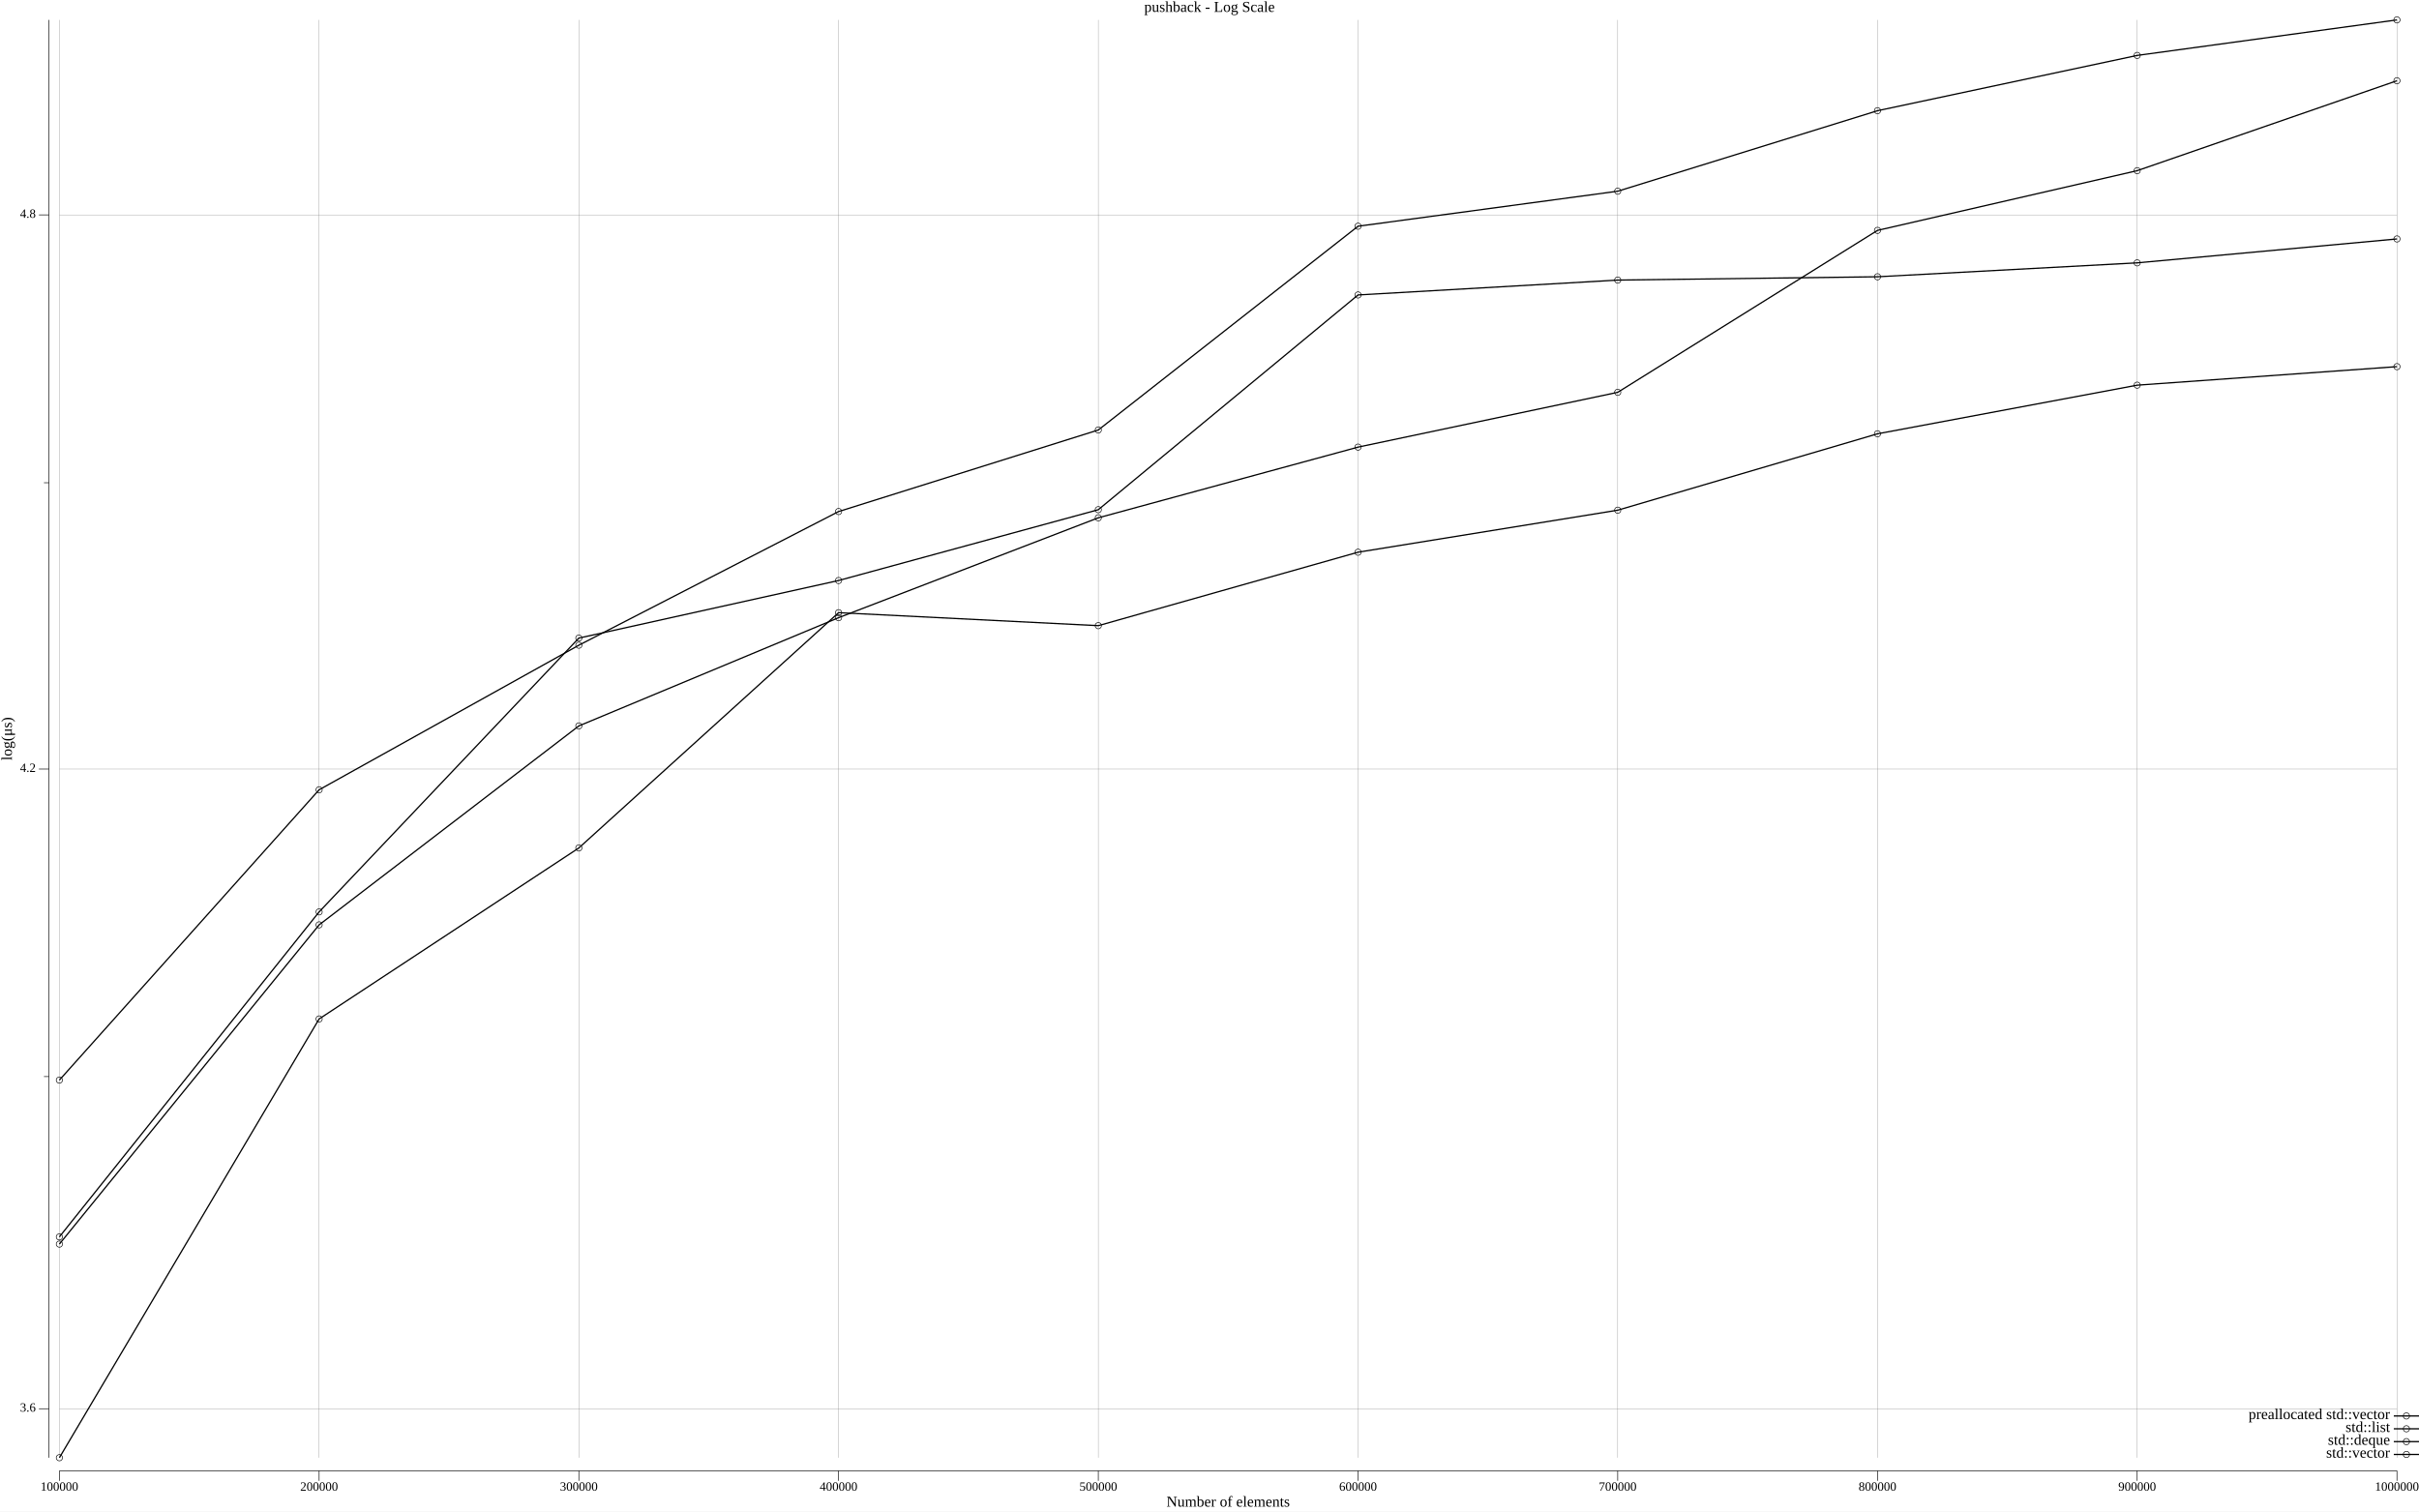
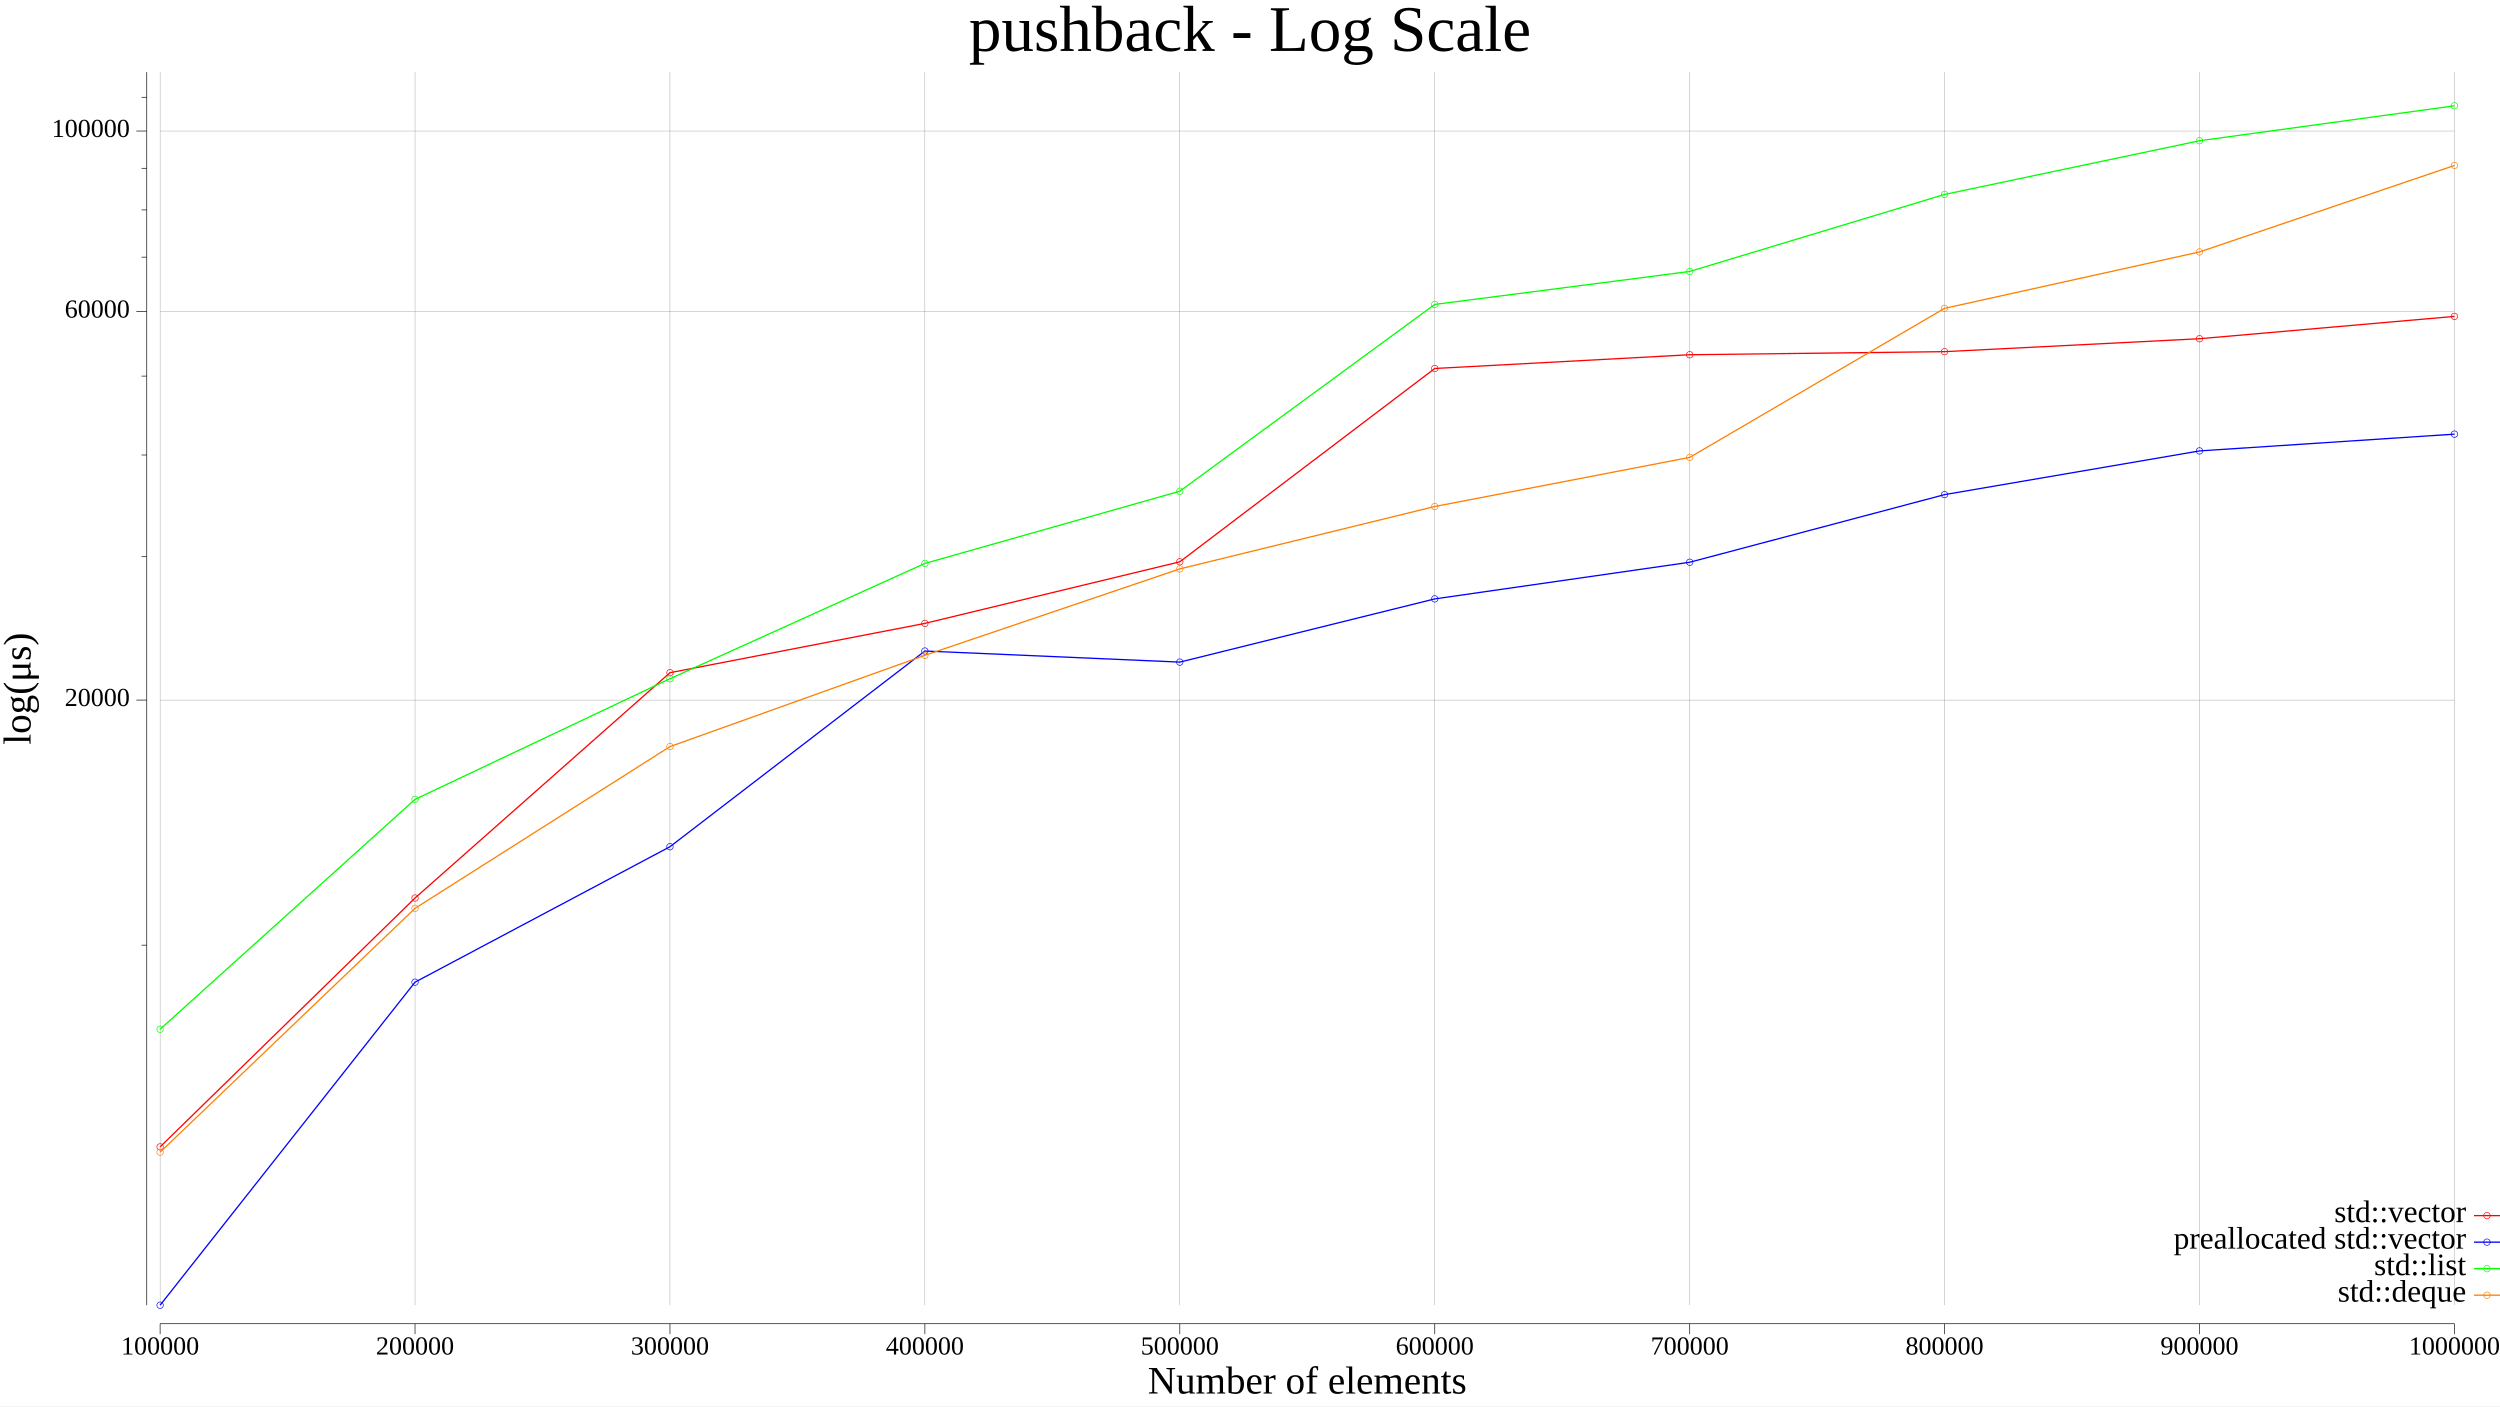
- <svg xmlns="http://www.w3.org/2000/svg" width="1920pt" height="1200pt" viewBox="0 0 1920 1200">
-   <g transform="scale(1, -1) translate(0, -1200)">
-     <path d="M0,0L1920,0L1920,1200L0,1200Z" style="fill:#FFFFFF" />
-     <text x="908.18" y="-1190.6" transform="scale(1, -1)" style="font-family:Liberation Serif;font-variant:normal;font-weight:normal;font-style:normal;font-size:12px">pushback - Log Scale</text>
-     <text x="925.83" y="-3.902" transform="scale(1, -1)" style="font-family:Liberation Serif;font-variant:normal;font-weight:normal;font-style:normal;font-size:12px">Number of elements</text>
-     <text x="32.135" y="-16.541" transform="scale(1, -1)" style="font-family:Liberation Serif;font-variant:normal;font-weight:normal;font-style:normal;font-size:10px">100000</text>
-     <text x="238.29" y="-16.541" transform="scale(1, -1)" style="font-family:Liberation Serif;font-variant:normal;font-weight:normal;font-style:normal;font-size:10px">200000</text>
-     <text x="444.44" y="-16.541" transform="scale(1, -1)" style="font-family:Liberation Serif;font-variant:normal;font-weight:normal;font-style:normal;font-size:10px">300000</text>
-     <text x="650.59" y="-16.541" transform="scale(1, -1)" style="font-family:Liberation Serif;font-variant:normal;font-weight:normal;font-style:normal;font-size:10px">400000</text>
-     <text x="856.74" y="-16.541" transform="scale(1, -1)" style="font-family:Liberation Serif;font-variant:normal;font-weight:normal;font-style:normal;font-size:10px">500000</text>
-     <text x="1062.9" y="-16.541" transform="scale(1, -1)" style="font-family:Liberation Serif;font-variant:normal;font-weight:normal;font-style:normal;font-size:10px">600000</text>
-     <text x="1269" y="-16.541" transform="scale(1, -1)" style="font-family:Liberation Serif;font-variant:normal;font-weight:normal;font-style:normal;font-size:10px">700000</text>
-     <text x="1475.2" y="-16.541" transform="scale(1, -1)" style="font-family:Liberation Serif;font-variant:normal;font-weight:normal;font-style:normal;font-size:10px">800000</text>
-     <text x="1681.3" y="-16.541" transform="scale(1, -1)" style="font-family:Liberation Serif;font-variant:normal;font-weight:normal;font-style:normal;font-size:10px">900000</text>
-     <text x="1885" y="-16.541" transform="scale(1, -1)" style="font-family:Liberation Serif;font-variant:normal;font-weight:normal;font-style:normal;font-size:10px">1000000</text>
-     <path d="M47.135,24.363L47.135,32.363" style="fill:none;stroke:#000000;stroke-width:0.5" />
-     <path d="M253.29,24.363L253.29,32.363" style="fill:none;stroke:#000000;stroke-width:0.5" />
-     <path d="M459.44,24.363L459.44,32.363" style="fill:none;stroke:#000000;stroke-width:0.5" />
-     <path d="M665.59,24.363L665.59,32.363" style="fill:none;stroke:#000000;stroke-width:0.5" />
-     <path d="M871.74,24.363L871.74,32.363" style="fill:none;stroke:#000000;stroke-width:0.5" />
-     <path d="M1077.9,24.363L1077.9,32.363" style="fill:none;stroke:#000000;stroke-width:0.5" />
-     <path d="M1284,24.363L1284,32.363" style="fill:none;stroke:#000000;stroke-width:0.5" />
-     <path d="M1490.2,24.363L1490.2,32.363" style="fill:none;stroke:#000000;stroke-width:0.5" />
-     <path d="M1696.3,24.363L1696.3,32.363" style="fill:none;stroke:#000000;stroke-width:0.5" />
-     <path d="M1902.5,24.363L1902.5,32.363" style="fill:none;stroke:#000000;stroke-width:0.5" />
-     <path d="M47.135,32.363L1902.5,32.363" style="fill:none;stroke:#000000;stroke-width:0.5" />
+ <svg xmlns="http://www.w3.org/2000/svg" width="1920pt" height="1080pt" viewBox="0 0 1920 1080">
+   <g transform="scale(1, -1) translate(0, -1080)">
+     <path d="M0,0L1920,0L1920,1080L0,1080Z" style="fill:#FFFFFF" />
+     <text x="744.09" y="-1040.9" transform="scale(1, -1)" style="font-family:Liberation Serif;font-variant:normal;font-weight:normal;font-style:normal;font-size:50px">pushback - Log Scale</text>
+     <text x="881.52" y="-9.756" transform="scale(1, -1)" style="font-family:Liberation Serif;font-variant:normal;font-weight:normal;font-style:normal;font-size:30px">Number of elements</text>
+     <text x="92.962" y="-39.727" transform="scale(1, -1)" style="font-family:Liberation Serif;font-variant:normal;font-weight:normal;font-style:normal;font-size:20px">100000</text>
+     <text x="288.74" y="-39.727" transform="scale(1, -1)" style="font-family:Liberation Serif;font-variant:normal;font-weight:normal;font-style:normal;font-size:20px">200000</text>
+     <text x="484.53" y="-39.727" transform="scale(1, -1)" style="font-family:Liberation Serif;font-variant:normal;font-weight:normal;font-style:normal;font-size:20px">300000</text>
+     <text x="680.31" y="-39.727" transform="scale(1, -1)" style="font-family:Liberation Serif;font-variant:normal;font-weight:normal;font-style:normal;font-size:20px">400000</text>
+     <text x="876.09" y="-39.727" transform="scale(1, -1)" style="font-family:Liberation Serif;font-variant:normal;font-weight:normal;font-style:normal;font-size:20px">500000</text>
+     <text x="1071.9" y="-39.727" transform="scale(1, -1)" style="font-family:Liberation Serif;font-variant:normal;font-weight:normal;font-style:normal;font-size:20px">600000</text>
+     <text x="1267.7" y="-39.727" transform="scale(1, -1)" style="font-family:Liberation Serif;font-variant:normal;font-weight:normal;font-style:normal;font-size:20px">700000</text>
+     <text x="1463.4" y="-39.727" transform="scale(1, -1)" style="font-family:Liberation Serif;font-variant:normal;font-weight:normal;font-style:normal;font-size:20px">800000</text>
+     <text x="1659.2" y="-39.727" transform="scale(1, -1)" style="font-family:Liberation Serif;font-variant:normal;font-weight:normal;font-style:normal;font-size:20px">900000</text>
+     <text x="1850" y="-39.727" transform="scale(1, -1)" style="font-family:Liberation Serif;font-variant:normal;font-weight:normal;font-style:normal;font-size:20px">1000000</text>
+     <path d="M122.96,55.371L122.96,63.371" style="fill:none;stroke:#000000;stroke-width:0.5" />
+     <path d="M318.74,55.371L318.74,63.371" style="fill:none;stroke:#000000;stroke-width:0.5" />
+     <path d="M514.53,55.371L514.53,63.371" style="fill:none;stroke:#000000;stroke-width:0.5" />
+     <path d="M710.31,55.371L710.31,63.371" style="fill:none;stroke:#000000;stroke-width:0.5" />
+     <path d="M906.09,55.371L906.09,63.371" style="fill:none;stroke:#000000;stroke-width:0.5" />
+     <path d="M1101.9,55.371L1101.9,63.371" style="fill:none;stroke:#000000;stroke-width:0.5" />
+     <path d="M1297.7,55.371L1297.7,63.371" style="fill:none;stroke:#000000;stroke-width:0.5" />
+     <path d="M1493.4,55.371L1493.4,63.371" style="fill:none;stroke:#000000;stroke-width:0.5" />
+     <path d="M1689.2,55.371L1689.2,63.371" style="fill:none;stroke:#000000;stroke-width:0.5" />
+     <path d="M1885,55.371L1885,63.371" style="fill:none;stroke:#000000;stroke-width:0.5" />
+     <path d="M122.96,63.371L1885,63.371" style="fill:none;stroke:#000000;stroke-width:0.5" />
    <g transform="rotate(90)">
-       <text x="596.25" y="9.387" transform="scale(1, -1)" style="font-family:Liberation Serif;font-variant:normal;font-weight:normal;font-style:normal;font-size:12px">log(μs)</text>
+       <text x="508.08" y="23.467" transform="scale(1, -1)" style="font-family:Liberation Serif;font-variant:normal;font-weight:normal;font-style:normal;font-size:30px">log(μs)</text>
    </g>
-     <text x="15.885" y="-79.319" transform="scale(1, -1)" style="font-family:Liberation Serif;font-variant:normal;font-weight:normal;font-style:normal;font-size:10px">3.6</text>
-     <text x="15.885" y="-587.16" transform="scale(1, -1)" style="font-family:Liberation Serif;font-variant:normal;font-weight:normal;font-style:normal;font-size:10px">4.2</text>
-     <text x="15.885" y="-1027.1" transform="scale(1, -1)" style="font-family:Liberation Serif;font-variant:normal;font-weight:normal;font-style:normal;font-size:10px">4.8</text>
-     <path d="M30.885,81.604L38.885,81.604" style="fill:none;stroke:#000000;stroke-width:0.5" />
-     <path d="M30.885,589.45L38.885,589.45" style="fill:none;stroke:#000000;stroke-width:0.5" />
-     <path d="M30.885,1029.4L38.885,1029.4" style="fill:none;stroke:#000000;stroke-width:0.5" />
-     <path d="M34.885,345.3L38.885,345.3" style="fill:none;stroke:#000000;stroke-width:0.5" />
-     <path d="M34.885,816.75L38.885,816.75" style="fill:none;stroke:#000000;stroke-width:0.5" />
-     <path d="M38.885,42.709L38.885,1184.2" style="fill:none;stroke:#000000;stroke-width:0.5" />
-     <path d="M47.135,42.709L47.135,1184.2" style="fill:none;stroke:#808080;stroke-width:0.25" />
-     <path d="M253.29,42.709L253.29,1184.2" style="fill:none;stroke:#808080;stroke-width:0.25" />
-     <path d="M459.44,42.709L459.44,1184.2" style="fill:none;stroke:#808080;stroke-width:0.25" />
-     <path d="M665.59,42.709L665.59,1184.2" style="fill:none;stroke:#808080;stroke-width:0.25" />
-     <path d="M871.74,42.709L871.74,1184.2" style="fill:none;stroke:#808080;stroke-width:0.25" />
-     <path d="M1077.9,42.709L1077.9,1184.2" style="fill:none;stroke:#808080;stroke-width:0.25" />
-     <path d="M1284,42.709L1284,1184.2" style="fill:none;stroke:#808080;stroke-width:0.25" />
-     <path d="M1490.2,42.709L1490.2,1184.2" style="fill:none;stroke:#808080;stroke-width:0.25" />
-     <path d="M1696.3,42.709L1696.3,1184.2" style="fill:none;stroke:#808080;stroke-width:0.25" />
-     <path d="M1902.5,42.709L1902.5,1184.2" style="fill:none;stroke:#808080;stroke-width:0.25" />
-     <path d="M47.135,81.604L1902.5,81.604" style="fill:none;stroke:#808080;stroke-width:0.25" />
-     <path d="M47.135,589.45L1902.5,589.45" style="fill:none;stroke:#808080;stroke-width:0.25" />
-     <path d="M47.135,1029.4L1902.5,1029.4" style="fill:none;stroke:#808080;stroke-width:0.25" />
-     <path d="M47.135,42.709L253.29,391.05L459.44,526.81L665.59,713.59L871.74,703.29L1077.9,761.6L1284,794.96L1490.2,855.6L1696.3,894.22L1902.5,908.92" style="fill:none;stroke:#000000" />
-     <path d="M49.635,42.709A2.5,2.5 0 1 1 44.635,42.709A2.5,2.5 0 1 1 49.635,42.709Z" style="fill:none;stroke:#000000;stroke-width:0.5" />
-     <path d="M255.79,391.05A2.5,2.5 0 1 1 250.79,391.05A2.5,2.5 0 1 1 255.79,391.05Z" style="fill:none;stroke:#000000;stroke-width:0.5" />
-     <path d="M461.94,526.81A2.5,2.5 0 1 1 456.94,526.81A2.5,2.5 0 1 1 461.94,526.81Z" style="fill:none;stroke:#000000;stroke-width:0.5" />
-     <path d="M668.09,713.59A2.5,2.5 0 1 1 663.09,713.59A2.5,2.5 0 1 1 668.09,713.59Z" style="fill:none;stroke:#000000;stroke-width:0.5" />
-     <path d="M874.24,703.29A2.5,2.5 0 1 1 869.24,703.29A2.5,2.5 0 1 1 874.24,703.29Z" style="fill:none;stroke:#000000;stroke-width:0.5" />
-     <path d="M1080.4,761.6A2.5,2.5 0 1 1 1075.4,761.6A2.5,2.5 0 1 1 1080.4,761.6Z" style="fill:none;stroke:#000000;stroke-width:0.5" />
-     <path d="M1286.5,794.96A2.5,2.5 0 1 1 1281.5,794.96A2.5,2.5 0 1 1 1286.5,794.96Z" style="fill:none;stroke:#000000;stroke-width:0.5" />
-     <path d="M1492.7,855.6A2.5,2.5 0 1 1 1487.7,855.6A2.5,2.5 0 1 1 1492.7,855.6Z" style="fill:none;stroke:#000000;stroke-width:0.5" />
-     <path d="M1698.8,894.22A2.5,2.5 0 1 1 1693.8,894.22A2.5,2.5 0 1 1 1698.8,894.22Z" style="fill:none;stroke:#000000;stroke-width:0.5" />
-     <path d="M1905,908.92A2.5,2.5 0 1 1 1900,908.92A2.5,2.5 0 1 1 1905,908.92Z" style="fill:none;stroke:#000000;stroke-width:0.5" />
-     <path d="M47.135,342.51L253.29,572.99L459.44,687.77L665.59,793.88L871.74,858.63L1077.9,1020.4L1284,1048.2L1490.2,1112.1L1696.3,1156L1902.5,1184.2" style="fill:none;stroke:#000000" />
-     <path d="M49.635,342.51A2.5,2.5 0 1 1 44.635,342.51A2.5,2.5 0 1 1 49.635,342.51Z" style="fill:none;stroke:#000000;stroke-width:0.5" />
-     <path d="M255.79,572.99A2.5,2.5 0 1 1 250.79,572.99A2.5,2.5 0 1 1 255.79,572.99Z" style="fill:none;stroke:#000000;stroke-width:0.5" />
-     <path d="M461.94,687.77A2.5,2.5 0 1 1 456.94,687.77A2.5,2.5 0 1 1 461.94,687.77Z" style="fill:none;stroke:#000000;stroke-width:0.5" />
-     <path d="M668.09,793.88A2.5,2.5 0 1 1 663.09,793.88A2.5,2.5 0 1 1 668.09,793.88Z" style="fill:none;stroke:#000000;stroke-width:0.5" />
-     <path d="M874.24,858.63A2.5,2.5 0 1 1 869.24,858.63A2.5,2.5 0 1 1 874.24,858.63Z" style="fill:none;stroke:#000000;stroke-width:0.5" />
-     <path d="M1080.4,1020.4A2.5,2.5 0 1 1 1075.4,1020.4A2.5,2.5 0 1 1 1080.4,1020.4Z" style="fill:none;stroke:#000000;stroke-width:0.5" />
-     <path d="M1286.5,1048.2A2.5,2.5 0 1 1 1281.5,1048.2A2.5,2.5 0 1 1 1286.5,1048.2Z" style="fill:none;stroke:#000000;stroke-width:0.5" />
-     <path d="M1492.7,1112.1A2.5,2.5 0 1 1 1487.7,1112.1A2.5,2.5 0 1 1 1492.7,1112.1Z" style="fill:none;stroke:#000000;stroke-width:0.5" />
-     <path d="M1698.8,1156A2.5,2.5 0 1 1 1693.8,1156A2.5,2.5 0 1 1 1698.8,1156Z" style="fill:none;stroke:#000000;stroke-width:0.5" />
-     <path d="M1905,1184.2A2.5,2.5 0 1 1 1900,1184.2A2.5,2.5 0 1 1 1905,1184.2Z" style="fill:none;stroke:#000000;stroke-width:0.5" />
-     <path d="M47.135,212.31L253.29,465.74L459.44,623.69L665.59,709.62L871.74,788.92L1077.9,845.03L1284,888.53L1490.2,1017.1L1696.3,1064.5L1902.5,1135.9" style="fill:none;stroke:#000000" />
-     <path d="M49.635,212.31A2.5,2.5 0 1 1 44.635,212.31A2.5,2.5 0 1 1 49.635,212.31Z" style="fill:none;stroke:#000000;stroke-width:0.5" />
-     <path d="M255.79,465.74A2.5,2.5 0 1 1 250.79,465.74A2.5,2.5 0 1 1 255.79,465.74Z" style="fill:none;stroke:#000000;stroke-width:0.5" />
-     <path d="M461.94,623.69A2.5,2.5 0 1 1 456.94,623.69A2.5,2.5 0 1 1 461.94,623.69Z" style="fill:none;stroke:#000000;stroke-width:0.5" />
-     <path d="M668.09,709.62A2.5,2.5 0 1 1 663.09,709.62A2.5,2.5 0 1 1 668.09,709.62Z" style="fill:none;stroke:#000000;stroke-width:0.5" />
-     <path d="M874.24,788.92A2.5,2.5 0 1 1 869.24,788.92A2.5,2.5 0 1 1 874.24,788.92Z" style="fill:none;stroke:#000000;stroke-width:0.5" />
-     <path d="M1080.4,845.03A2.5,2.5 0 1 1 1075.4,845.03A2.5,2.5 0 1 1 1080.4,845.03Z" style="fill:none;stroke:#000000;stroke-width:0.5" />
-     <path d="M1286.5,888.53A2.5,2.5 0 1 1 1281.5,888.53A2.5,2.5 0 1 1 1286.5,888.53Z" style="fill:none;stroke:#000000;stroke-width:0.5" />
-     <path d="M1492.7,1017.1A2.5,2.5 0 1 1 1487.7,1017.1A2.5,2.5 0 1 1 1492.7,1017.1Z" style="fill:none;stroke:#000000;stroke-width:0.5" />
-     <path d="M1698.8,1064.5A2.5,2.5 0 1 1 1693.8,1064.5A2.5,2.5 0 1 1 1698.8,1064.5Z" style="fill:none;stroke:#000000;stroke-width:0.5" />
-     <path d="M1905,1135.9A2.5,2.5 0 1 1 1900,1135.9A2.5,2.5 0 1 1 1905,1135.9Z" style="fill:none;stroke:#000000;stroke-width:0.5" />
-     <path d="M47.135,218.03L253.29,476.05L459.44,693.42L665.59,739.13L871.74,795.35L1077.9,965.84L1284,977.63L1490.2,980.27L1696.3,991.32L1902.5,1010.3" style="fill:none;stroke:#000000" />
-     <path d="M49.635,218.03A2.5,2.5 0 1 1 44.635,218.03A2.5,2.5 0 1 1 49.635,218.03Z" style="fill:none;stroke:#000000;stroke-width:0.5" />
-     <path d="M255.79,476.05A2.5,2.5 0 1 1 250.79,476.05A2.5,2.5 0 1 1 255.79,476.05Z" style="fill:none;stroke:#000000;stroke-width:0.5" />
-     <path d="M461.94,693.42A2.5,2.5 0 1 1 456.94,693.42A2.5,2.5 0 1 1 461.94,693.42Z" style="fill:none;stroke:#000000;stroke-width:0.5" />
-     <path d="M668.09,739.13A2.5,2.5 0 1 1 663.09,739.13A2.5,2.5 0 1 1 668.09,739.13Z" style="fill:none;stroke:#000000;stroke-width:0.5" />
-     <path d="M874.24,795.35A2.5,2.5 0 1 1 869.24,795.35A2.5,2.5 0 1 1 874.24,795.35Z" style="fill:none;stroke:#000000;stroke-width:0.5" />
-     <path d="M1080.4,965.84A2.5,2.5 0 1 1 1075.4,965.84A2.5,2.5 0 1 1 1080.4,965.84Z" style="fill:none;stroke:#000000;stroke-width:0.5" />
-     <path d="M1286.5,977.63A2.5,2.5 0 1 1 1281.5,977.63A2.5,2.5 0 1 1 1286.5,977.63Z" style="fill:none;stroke:#000000;stroke-width:0.5" />
-     <path d="M1492.7,980.27A2.5,2.5 0 1 1 1487.7,980.27A2.5,2.5 0 1 1 1492.7,980.27Z" style="fill:none;stroke:#000000;stroke-width:0.5" />
-     <path d="M1698.8,991.32A2.5,2.5 0 1 1 1693.8,991.32A2.5,2.5 0 1 1 1698.8,991.32Z" style="fill:none;stroke:#000000;stroke-width:0.5" />
-     <path d="M1905,1010.3A2.5,2.5 0 1 1 1900,1010.3A2.5,2.5 0 1 1 1905,1010.3Z" style="fill:none;stroke:#000000;stroke-width:0.5" />
-     <path d="M1900,75.852L1920,75.852" style="fill:none;stroke:#000000" />
-     <path d="M1912.5,75.852A2.5,2.5 0 1 1 1907.5,75.852A2.5,2.5 0 1 1 1912.5,75.852Z" style="fill:none;stroke:#000000;stroke-width:0.5" />
-     <text x="1784.7" y="-73.364" transform="scale(1, -1)" style="font-family:Liberation Serif;font-variant:normal;font-weight:normal;font-style:normal;font-size:12px">preallocated std::vector</text>
-     <path d="M1900,65.668L1920,65.668" style="fill:none;stroke:#000000" />
-     <path d="M1912.5,65.668A2.5,2.5 0 1 1 1907.5,65.668A2.5,2.5 0 1 1 1912.5,65.668Z" style="fill:none;stroke:#000000;stroke-width:0.5" />
-     <text x="1861.7" y="-63.181" transform="scale(1, -1)" style="font-family:Liberation Serif;font-variant:normal;font-weight:normal;font-style:normal;font-size:12px">std::list</text>
-     <path d="M1900,55.484L1920,55.484" style="fill:none;stroke:#000000" />
-     <path d="M1912.5,55.484A2.5,2.5 0 1 1 1907.5,55.484A2.5,2.5 0 1 1 1912.5,55.484Z" style="fill:none;stroke:#000000;stroke-width:0.5" />
-     <text x="1847.7" y="-52.997" transform="scale(1, -1)" style="font-family:Liberation Serif;font-variant:normal;font-weight:normal;font-style:normal;font-size:12px">std::deque</text>
-     <path d="M1900,45.301L1920,45.301" style="fill:none;stroke:#000000" />
-     <path d="M1912.5,45.301A2.5,2.5 0 1 1 1907.5,45.301A2.5,2.5 0 1 1 1912.5,45.301Z" style="fill:none;stroke:#000000;stroke-width:0.5" />
-     <text x="1846.3" y="-42.813" transform="scale(1, -1)" style="font-family:Liberation Serif;font-variant:normal;font-weight:normal;font-style:normal;font-size:12px">std::vector</text>
+     <text x="49.712" y="-537.77" transform="scale(1, -1)" style="font-family:Liberation Serif;font-variant:normal;font-weight:normal;font-style:normal;font-size:20px">20000</text>
+     <text x="49.712" y="-836.09" transform="scale(1, -1)" style="font-family:Liberation Serif;font-variant:normal;font-weight:normal;font-style:normal;font-size:20px">60000</text>
+     <text x="39.712" y="-974.8" transform="scale(1, -1)" style="font-family:Liberation Serif;font-variant:normal;font-weight:normal;font-style:normal;font-size:20px">100000</text>
+     <path d="M104.71,542.34L112.71,542.34" style="fill:none;stroke:#000000;stroke-width:0.5" />
+     <path d="M104.71,840.66L112.71,840.66" style="fill:none;stroke:#000000;stroke-width:0.5" />
+     <path d="M104.71,979.37L112.71,979.37" style="fill:none;stroke:#000000;stroke-width:0.5" />
+     <path d="M108.71,354.13L112.71,354.13" style="fill:none;stroke:#000000;stroke-width:0.5" />
+     <path d="M108.71,652.44L112.71,652.44" style="fill:none;stroke:#000000;stroke-width:0.5" />
+     <path d="M108.71,730.56L112.71,730.56" style="fill:none;stroke:#000000;stroke-width:0.5" />
+     <path d="M108.71,791.15L112.71,791.15" style="fill:none;stroke:#000000;stroke-width:0.5" />
+     <path d="M108.71,882.52L112.71,882.52" style="fill:none;stroke:#000000;stroke-width:0.5" />
+     <path d="M108.71,918.78L112.71,918.78" style="fill:none;stroke:#000000;stroke-width:0.5" />
+     <path d="M108.71,950.76L112.71,950.76" style="fill:none;stroke:#000000;stroke-width:0.5" />
+     <path d="M108.71,1005.3L112.71,1005.3" style="fill:none;stroke:#000000;stroke-width:0.5" />
+     <path d="M112.71,77.61L112.71,1024.6" style="fill:none;stroke:#000000;stroke-width:0.5" />
+     <path d="M122.96,77.61L122.96,1024.6" style="fill:none;stroke:#808080;stroke-width:0.25" />
+     <path d="M318.74,77.61L318.74,1024.6" style="fill:none;stroke:#808080;stroke-width:0.25" />
+     <path d="M514.53,77.61L514.53,1024.6" style="fill:none;stroke:#808080;stroke-width:0.25" />
+     <path d="M710.31,77.61L710.31,1024.6" style="fill:none;stroke:#808080;stroke-width:0.25" />
+     <path d="M906.09,77.61L906.09,1024.6" style="fill:none;stroke:#808080;stroke-width:0.25" />
+     <path d="M1101.9,77.61L1101.9,1024.6" style="fill:none;stroke:#808080;stroke-width:0.25" />
+     <path d="M1297.7,77.61L1297.7,1024.6" style="fill:none;stroke:#808080;stroke-width:0.25" />
+     <path d="M1493.4,77.61L1493.4,1024.6" style="fill:none;stroke:#808080;stroke-width:0.25" />
+     <path d="M1689.2,77.61L1689.2,1024.6" style="fill:none;stroke:#808080;stroke-width:0.25" />
+     <path d="M1885,77.61L1885,1024.6" style="fill:none;stroke:#808080;stroke-width:0.25" />
+     <path d="M122.96,542.34L1885,542.34" style="fill:none;stroke:#808080;stroke-width:0.25" />
+     <path d="M122.96,840.66L1885,840.66" style="fill:none;stroke:#808080;stroke-width:0.25" />
+     <path d="M122.96,979.37L1885,979.37" style="fill:none;stroke:#808080;stroke-width:0.25" />
+     <path d="M122.96,199.19L318.74,390.32L514.53,563.37L710.31,601.24L906.09,648.53L1101.9,797L1297.7,807.56L1493.4,809.93L1689.2,819.86L1885,837.02" style="fill:none;stroke:#FF0000" />
+     <path d="M125.46,199.19A2.5,2.5 0 1 1 120.46,199.19A2.5,2.5 0 1 1 125.46,199.19Z" style="fill:none;stroke:#FF0000;stroke-width:0.5" />
+     <path d="M321.24,390.32A2.5,2.5 0 1 1 316.24,390.32A2.5,2.5 0 1 1 321.24,390.32Z" style="fill:none;stroke:#FF0000;stroke-width:0.5" />
+     <path d="M517.03,563.37A2.5,2.5 0 1 1 512.03,563.37A2.5,2.5 0 1 1 517.03,563.37Z" style="fill:none;stroke:#FF0000;stroke-width:0.5" />
+     <path d="M712.81,601.24A2.5,2.5 0 1 1 707.81,601.24A2.5,2.5 0 1 1 712.81,601.24Z" style="fill:none;stroke:#FF0000;stroke-width:0.5" />
+     <path d="M908.59,648.53A2.5,2.5 0 1 1 903.59,648.53A2.5,2.5 0 1 1 908.59,648.53Z" style="fill:none;stroke:#FF0000;stroke-width:0.5" />
+     <path d="M1104.4,797A2.5,2.5 0 1 1 1099.4,797A2.5,2.5 0 1 1 1104.4,797Z" style="fill:none;stroke:#FF0000;stroke-width:0.5" />
+     <path d="M1300.2,807.56A2.5,2.5 0 1 1 1295.2,807.56A2.5,2.5 0 1 1 1300.2,807.56Z" style="fill:none;stroke:#FF0000;stroke-width:0.5" />
+     <path d="M1495.9,809.93A2.5,2.5 0 1 1 1490.9,809.93A2.5,2.5 0 1 1 1495.9,809.93Z" style="fill:none;stroke:#FF0000;stroke-width:0.5" />
+     <path d="M1691.7,819.86A2.5,2.5 0 1 1 1686.7,819.86A2.5,2.5 0 1 1 1691.7,819.86Z" style="fill:none;stroke:#FF0000;stroke-width:0.5" />
+     <path d="M1887.5,837.02A2.5,2.5 0 1 1 1882.5,837.02A2.5,2.5 0 1 1 1887.5,837.02Z" style="fill:none;stroke:#FF0000;stroke-width:0.5" />
+     <path d="M122.96,77.61L318.74,325.7L514.53,429.72L710.31,580.01L906.09,571.5L1101.9,620.05L1297.7,648.2L1493.4,700.13L1689.2,733.7L1885,746.58" style="fill:none;stroke:#0000FF" />
+     <path d="M125.46,77.61A2.5,2.5 0 1 1 120.46,77.61A2.5,2.5 0 1 1 125.46,77.61Z" style="fill:none;stroke:#0000FF;stroke-width:0.5" />
+     <path d="M321.24,325.7A2.5,2.5 0 1 1 316.24,325.7A2.5,2.5 0 1 1 321.24,325.7Z" style="fill:none;stroke:#0000FF;stroke-width:0.5" />
+     <path d="M517.03,429.72A2.5,2.5 0 1 1 512.03,429.72A2.5,2.5 0 1 1 517.03,429.72Z" style="fill:none;stroke:#0000FF;stroke-width:0.5" />
+     <path d="M712.81,580.01A2.5,2.5 0 1 1 707.81,580.01A2.5,2.5 0 1 1 712.81,580.01Z" style="fill:none;stroke:#0000FF;stroke-width:0.5" />
+     <path d="M908.59,571.5A2.5,2.5 0 1 1 903.59,571.5A2.5,2.5 0 1 1 908.59,571.5Z" style="fill:none;stroke:#0000FF;stroke-width:0.5" />
+     <path d="M1104.4,620.05A2.5,2.5 0 1 1 1099.4,620.05A2.5,2.5 0 1 1 1104.4,620.05Z" style="fill:none;stroke:#0000FF;stroke-width:0.5" />
+     <path d="M1300.2,648.2A2.5,2.5 0 1 1 1295.2,648.2A2.5,2.5 0 1 1 1300.2,648.2Z" style="fill:none;stroke:#0000FF;stroke-width:0.5" />
+     <path d="M1495.9,700.13A2.5,2.5 0 1 1 1490.9,700.13A2.5,2.5 0 1 1 1495.9,700.13Z" style="fill:none;stroke:#0000FF;stroke-width:0.5" />
+     <path d="M1691.7,733.7A2.5,2.5 0 1 1 1686.7,733.7A2.5,2.5 0 1 1 1691.7,733.7Z" style="fill:none;stroke:#0000FF;stroke-width:0.5" />
+     <path d="M1887.5,746.58A2.5,2.5 0 1 1 1882.5,746.58A2.5,2.5 0 1 1 1887.5,746.58Z" style="fill:none;stroke:#0000FF;stroke-width:0.5" />
+     <path d="M122.96,289.53L318.74,466.08L514.53,558.73L710.31,647.29L906.09,702.75L1101.9,846.2L1297.7,871.53L1493.4,930.67L1689.2,971.92L1885,998.75" style="fill:none;stroke:#00FF00" />
+     <path d="M125.46,289.53A2.5,2.5 0 1 1 120.46,289.53A2.5,2.5 0 1 1 125.46,289.53Z" style="fill:none;stroke:#00FF00;stroke-width:0.5" />
+     <path d="M321.24,466.08A2.5,2.5 0 1 1 316.24,466.08A2.5,2.5 0 1 1 321.24,466.08Z" style="fill:none;stroke:#00FF00;stroke-width:0.5" />
+     <path d="M517.03,558.73A2.5,2.5 0 1 1 512.03,558.73A2.5,2.5 0 1 1 517.03,558.73Z" style="fill:none;stroke:#00FF00;stroke-width:0.5" />
+     <path d="M712.81,647.29A2.5,2.5 0 1 1 707.81,647.29A2.5,2.5 0 1 1 712.81,647.29Z" style="fill:none;stroke:#00FF00;stroke-width:0.5" />
+     <path d="M908.59,702.75A2.5,2.5 0 1 1 903.59,702.75A2.5,2.5 0 1 1 908.59,702.75Z" style="fill:none;stroke:#00FF00;stroke-width:0.5" />
+     <path d="M1104.4,846.2A2.5,2.5 0 1 1 1099.4,846.2A2.5,2.5 0 1 1 1104.4,846.2Z" style="fill:none;stroke:#00FF00;stroke-width:0.5" />
+     <path d="M1300.2,871.53A2.5,2.5 0 1 1 1295.2,871.53A2.5,2.5 0 1 1 1300.2,871.53Z" style="fill:none;stroke:#00FF00;stroke-width:0.5" />
+     <path d="M1495.9,930.67A2.5,2.5 0 1 1 1490.9,930.67A2.5,2.5 0 1 1 1495.9,930.67Z" style="fill:none;stroke:#00FF00;stroke-width:0.5" />
+     <path d="M1691.7,971.92A2.5,2.5 0 1 1 1686.7,971.92A2.5,2.5 0 1 1 1691.7,971.92Z" style="fill:none;stroke:#00FF00;stroke-width:0.5" />
+     <path d="M1887.5,998.75A2.5,2.5 0 1 1 1882.5,998.75A2.5,2.5 0 1 1 1887.5,998.75Z" style="fill:none;stroke:#00FF00;stroke-width:0.5" />
+     <path d="M122.96,195.13L318.74,382.39L514.53,506.61L710.31,576.73L906.09,643.09L1101.9,691.01L1297.7,728.73L1493.4,843.19L1689.2,886.51L1885,952.93" style="fill:none;stroke:#FF8000" />
+     <path d="M125.46,195.13A2.5,2.5 0 1 1 120.46,195.13A2.5,2.5 0 1 1 125.46,195.13Z" style="fill:none;stroke:#FF8000;stroke-width:0.5" />
+     <path d="M321.24,382.39A2.5,2.5 0 1 1 316.24,382.39A2.5,2.5 0 1 1 321.24,382.39Z" style="fill:none;stroke:#FF8000;stroke-width:0.5" />
+     <path d="M517.03,506.61A2.5,2.5 0 1 1 512.03,506.61A2.5,2.5 0 1 1 517.03,506.61Z" style="fill:none;stroke:#FF8000;stroke-width:0.5" />
+     <path d="M712.81,576.73A2.5,2.5 0 1 1 707.81,576.73A2.5,2.5 0 1 1 712.81,576.73Z" style="fill:none;stroke:#FF8000;stroke-width:0.5" />
+     <path d="M908.59,643.09A2.5,2.5 0 1 1 903.59,643.09A2.5,2.5 0 1 1 908.59,643.09Z" style="fill:none;stroke:#FF8000;stroke-width:0.5" />
+     <path d="M1104.4,691.01A2.5,2.5 0 1 1 1099.4,691.01A2.5,2.5 0 1 1 1104.4,691.01Z" style="fill:none;stroke:#FF8000;stroke-width:0.5" />
+     <path d="M1300.2,728.73A2.5,2.5 0 1 1 1295.2,728.73A2.5,2.5 0 1 1 1300.2,728.73Z" style="fill:none;stroke:#FF8000;stroke-width:0.5" />
+     <path d="M1495.9,843.19A2.5,2.5 0 1 1 1490.9,843.19A2.5,2.5 0 1 1 1495.9,843.19Z" style="fill:none;stroke:#FF8000;stroke-width:0.5" />
+     <path d="M1691.7,886.51A2.5,2.5 0 1 1 1686.7,886.51A2.5,2.5 0 1 1 1691.7,886.51Z" style="fill:none;stroke:#FF8000;stroke-width:0.5" />
+     <path d="M1887.5,952.93A2.5,2.5 0 1 1 1882.5,952.93A2.5,2.5 0 1 1 1887.5,952.93Z" style="fill:none;stroke:#FF8000;stroke-width:0.5" />
+     <path d="M1900,146.4L1920,146.4" style="fill:none;stroke:#FF0000" />
+     <path d="M1912.5,146.4A2.5,2.5 0 1 1 1907.5,146.4A2.5,2.5 0 1 1 1912.5,146.4Z" style="fill:none;stroke:#FF0000;stroke-width:0.5" />
+     <text x="1792.7" y="-141.42" transform="scale(1, -1)" style="font-family:Liberation Serif;font-variant:normal;font-weight:normal;font-style:normal;font-size:24px">std::vector</text>
+     <path d="M1900,126.03L1920,126.03" style="fill:none;stroke:#0000FF" />
+     <path d="M1912.5,126.03A2.5,2.5 0 1 1 1907.5,126.03A2.5,2.5 0 1 1 1912.5,126.03Z" style="fill:none;stroke:#0000FF;stroke-width:0.5" />
+     <text x="1669.4" y="-121.05" transform="scale(1, -1)" style="font-family:Liberation Serif;font-variant:normal;font-weight:normal;font-style:normal;font-size:24px">preallocated std::vector</text>
+     <path d="M1900,105.66L1920,105.66" style="fill:none;stroke:#00FF00" />
+     <path d="M1912.5,105.66A2.5,2.5 0 1 1 1907.5,105.66A2.5,2.5 0 1 1 1912.5,105.66Z" style="fill:none;stroke:#00FF00;stroke-width:0.5" />
+     <text x="1823.3" y="-100.69" transform="scale(1, -1)" style="font-family:Liberation Serif;font-variant:normal;font-weight:normal;font-style:normal;font-size:24px">std::list</text>
+     <path d="M1900,85.294L1920,85.294" style="fill:none;stroke:#FF8000" />
+     <path d="M1912.5,85.294A2.5,2.5 0 1 1 1907.5,85.294A2.5,2.5 0 1 1 1912.5,85.294Z" style="fill:none;stroke:#FF8000;stroke-width:0.5" />
+     <text x="1795.4" y="-80.319" transform="scale(1, -1)" style="font-family:Liberation Serif;font-variant:normal;font-weight:normal;font-style:normal;font-size:24px">std::deque</text>
  </g>
</svg>
